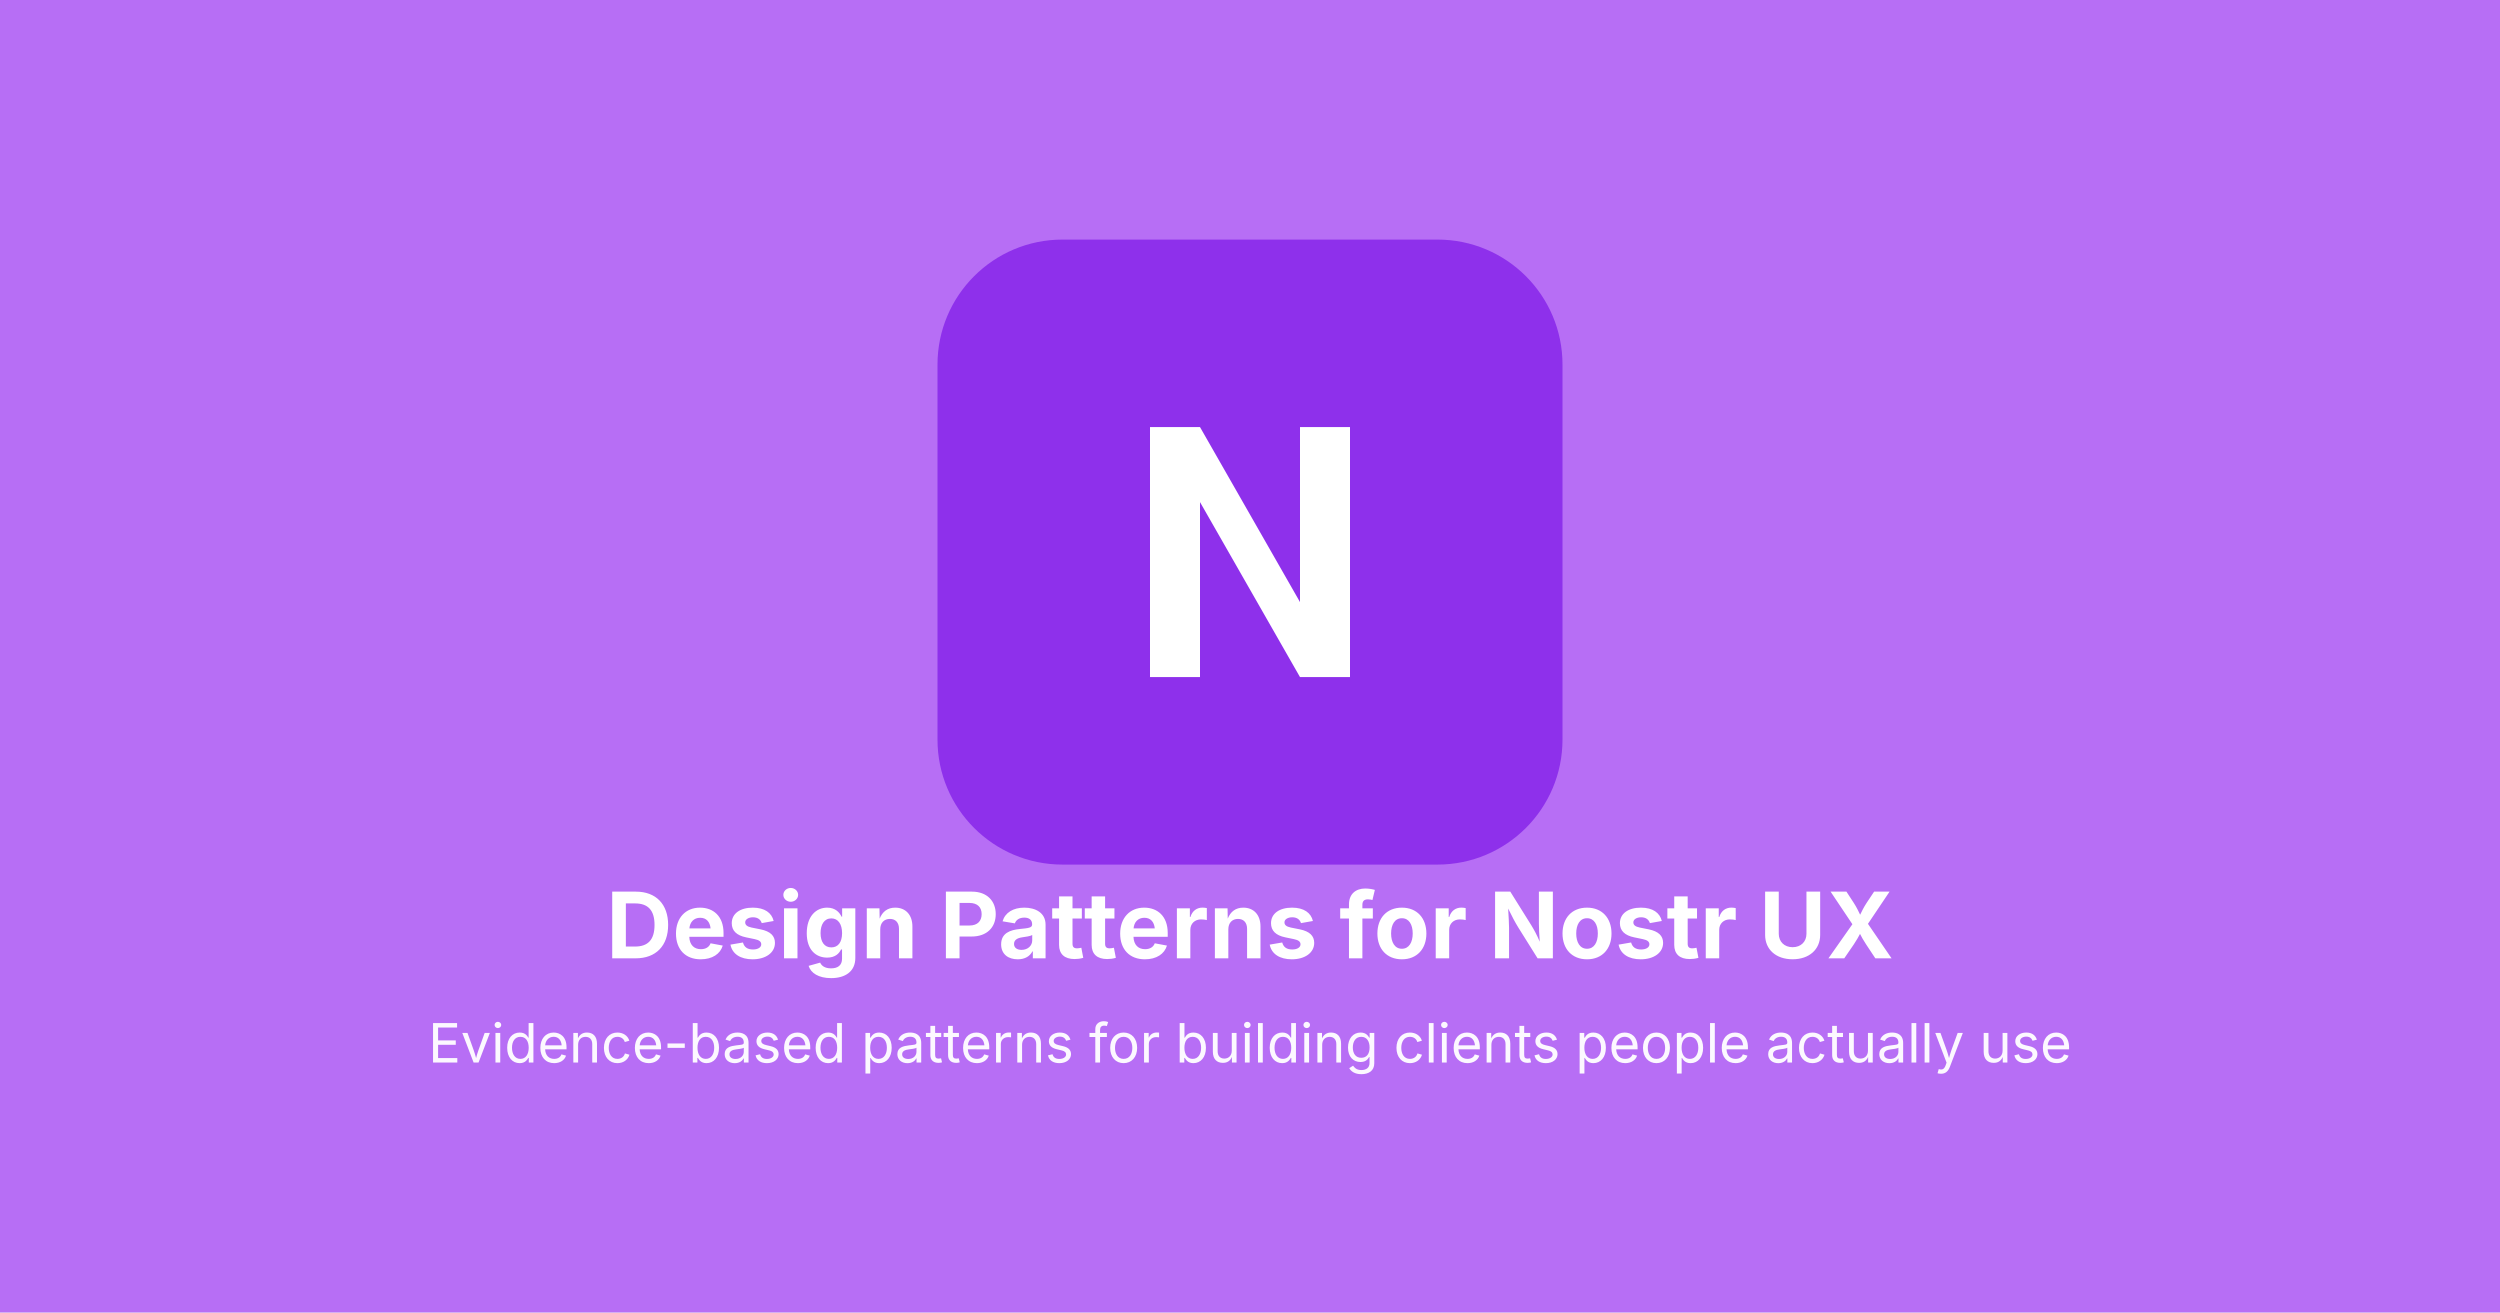
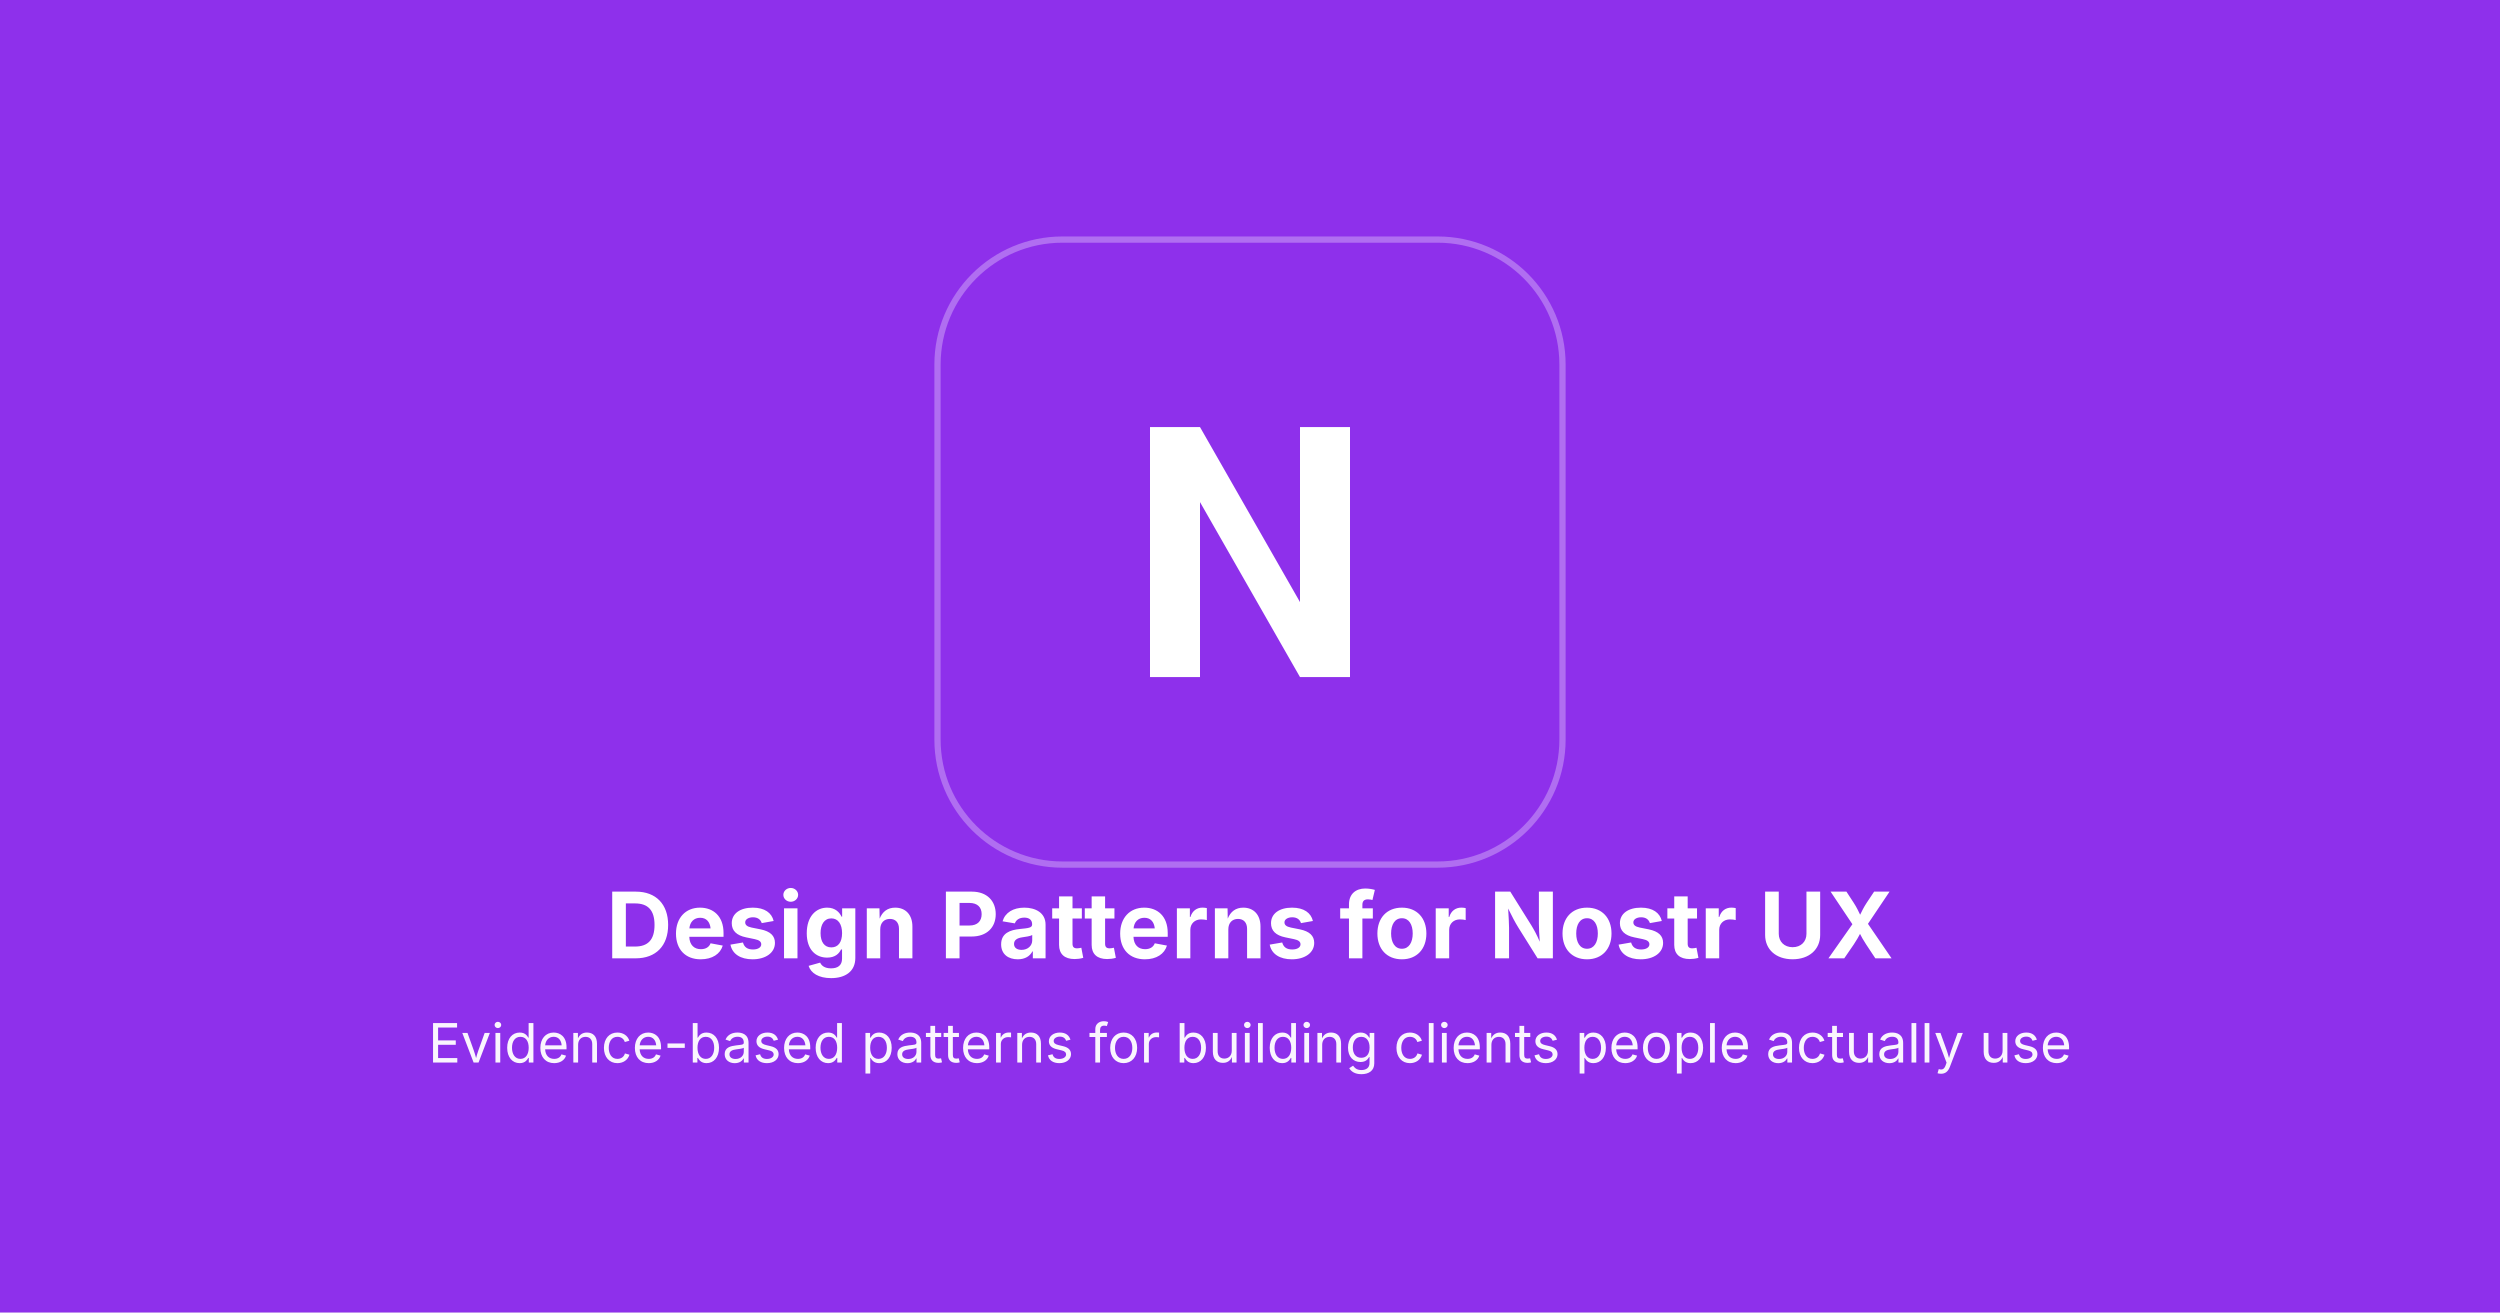
<svg xmlns="http://www.w3.org/2000/svg" width="1200" height="630" viewBox="0 0 1200 630" fill="none">
-   <rect width="1200" height="630" fill="#b76ef5" />
-   <rect x="450" y="115" width="300" height="300" rx="60" fill="#8e30eb" />
+   <rect width="1200" height="630" fill="#8e30eb" />
+   <rect x="450" y="115" width="300" height="300" rx="60" fill="#8e30eb" stroke="rgba(255,255,255,0.3)" stroke-width="3" />
  <g transform="translate(600, 265)">
    <path d="M-48,-60 h24 l48,84 V-60 h24 v120 h-24 l-48,-84 v84 h-24 V-60 z" fill="white" />
  </g>
  <text x="600" y="460" font-family="system-ui, -apple-system, sans-serif" font-size="44" font-weight="700" fill="white" text-anchor="middle">
    Design Patterns for Nostr UX
  </text>
  <text x="600" y="510" font-family="system-ui, -apple-system, sans-serif" font-size="26" fill="rgba(255,255,255,0.95)" text-anchor="middle">
    Evidence-based patterns for building clients people actually use
  </text>
</svg>
